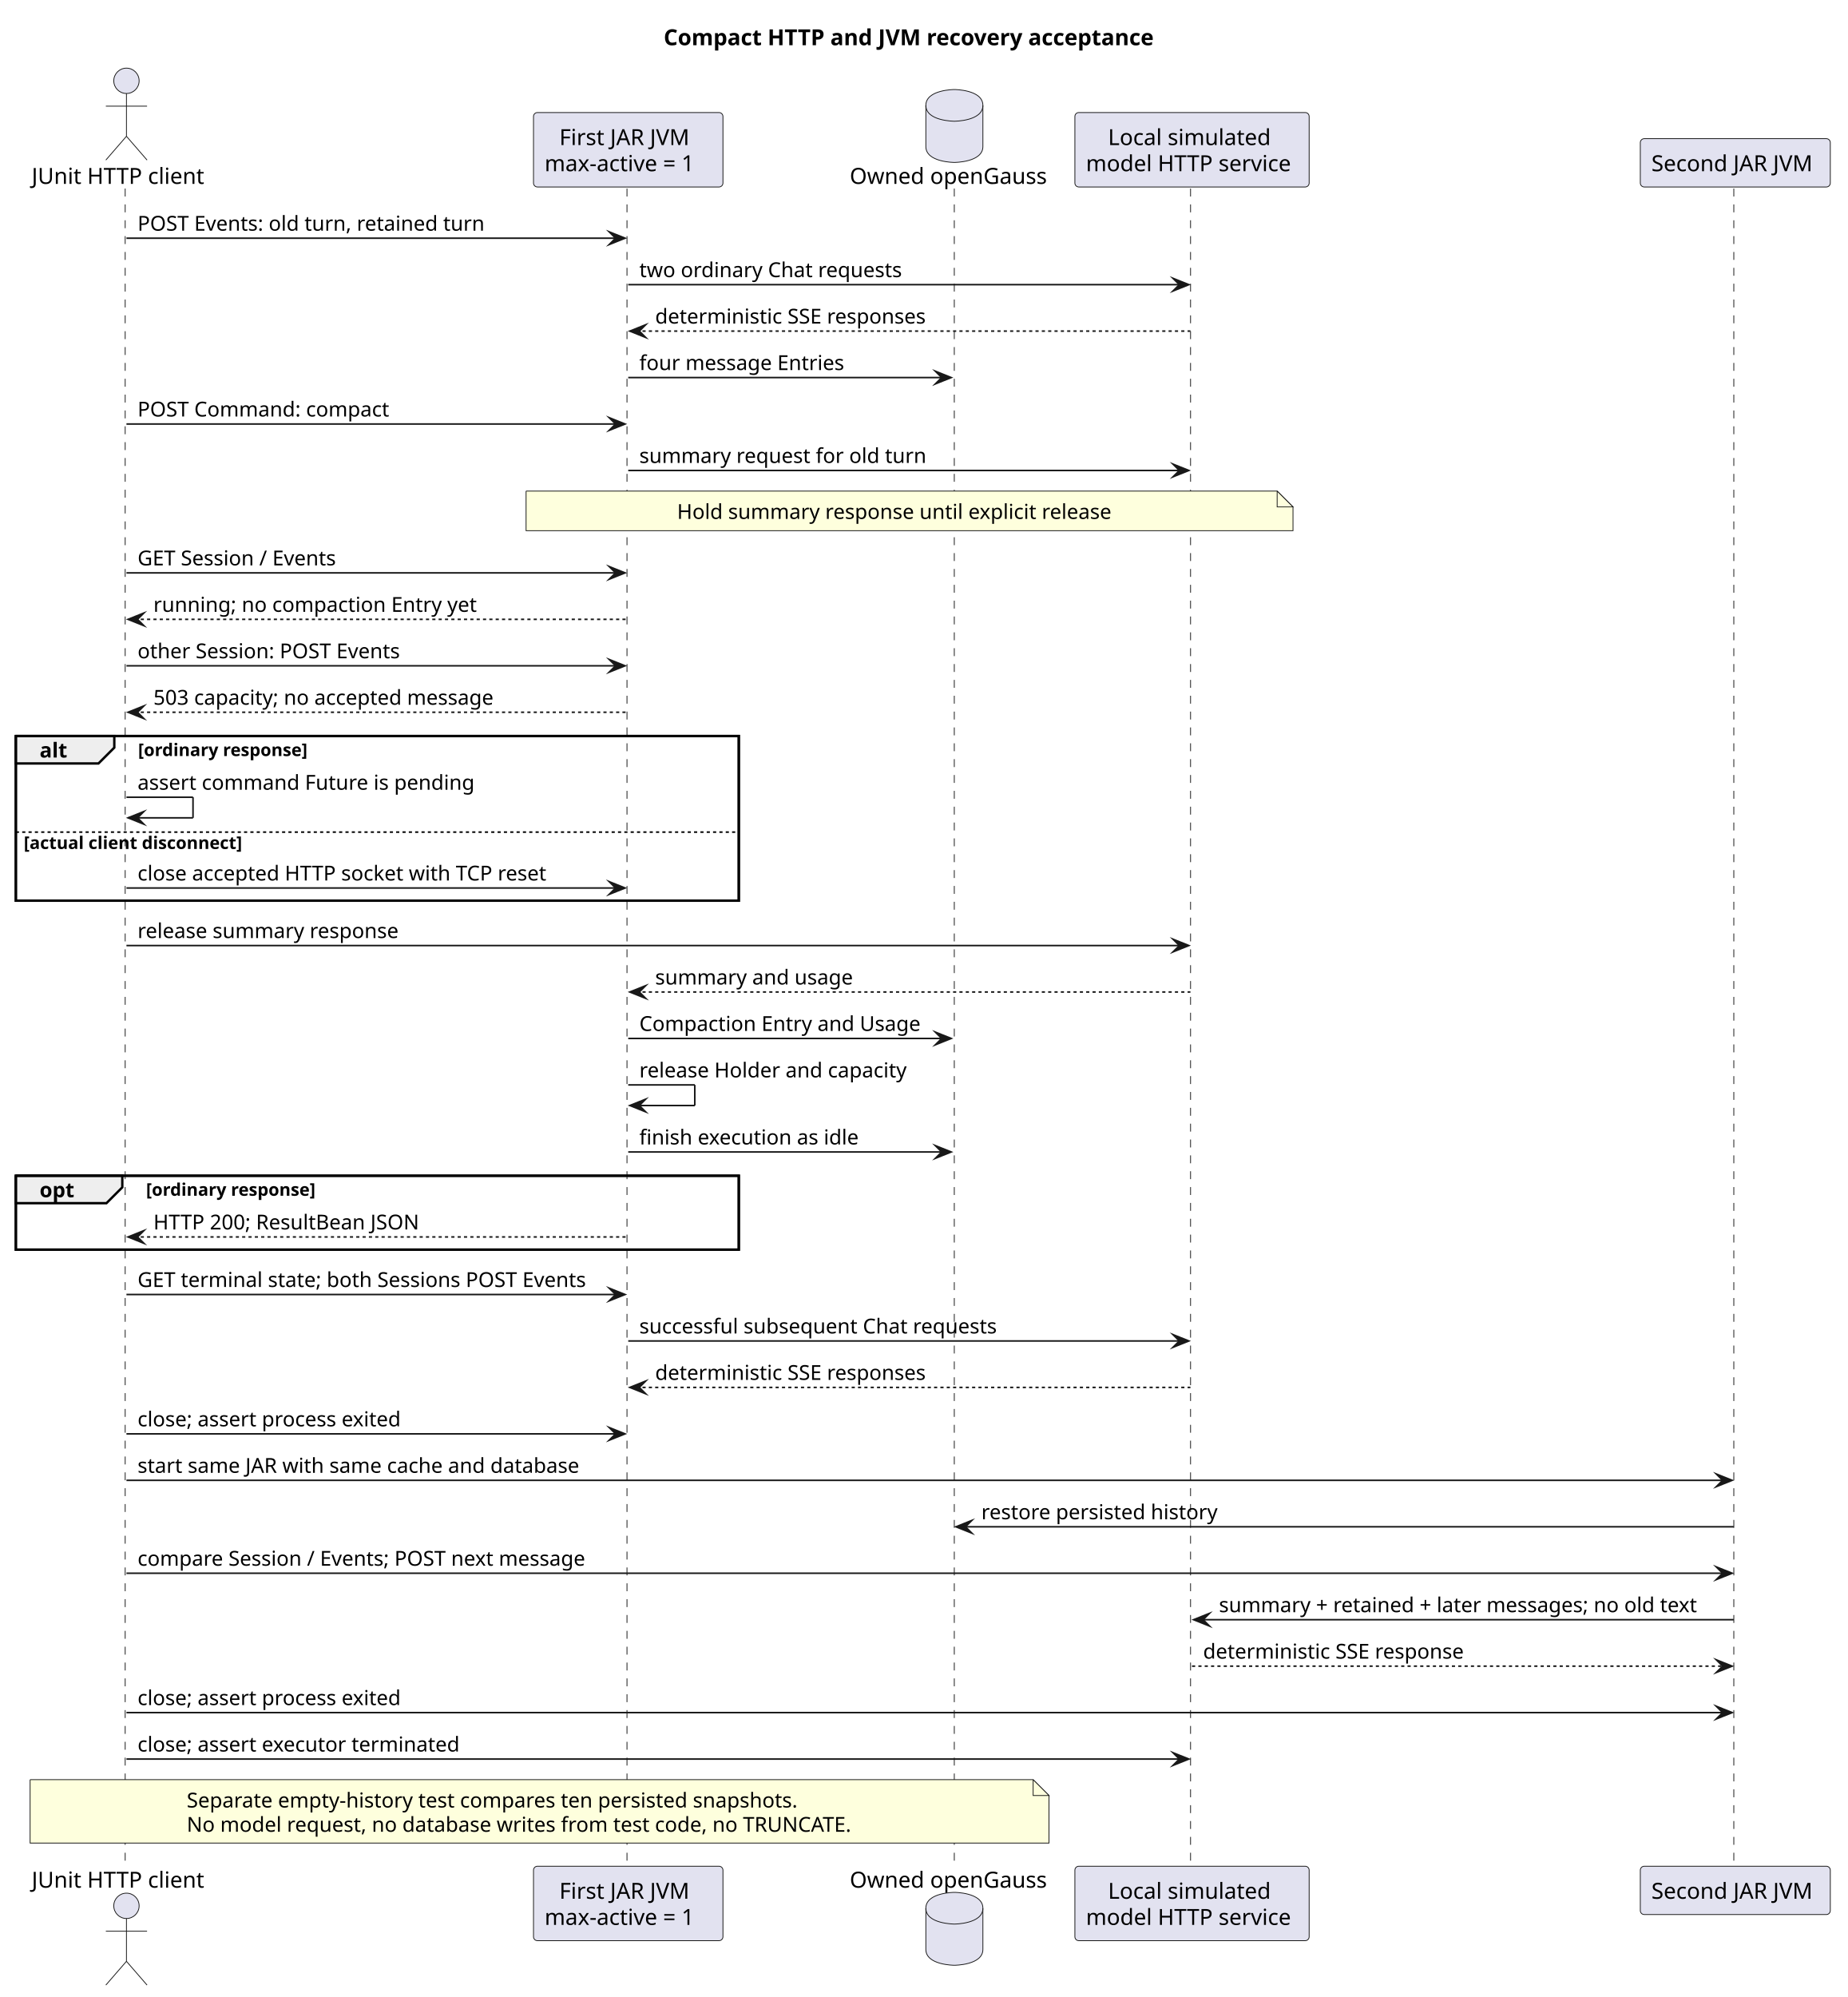
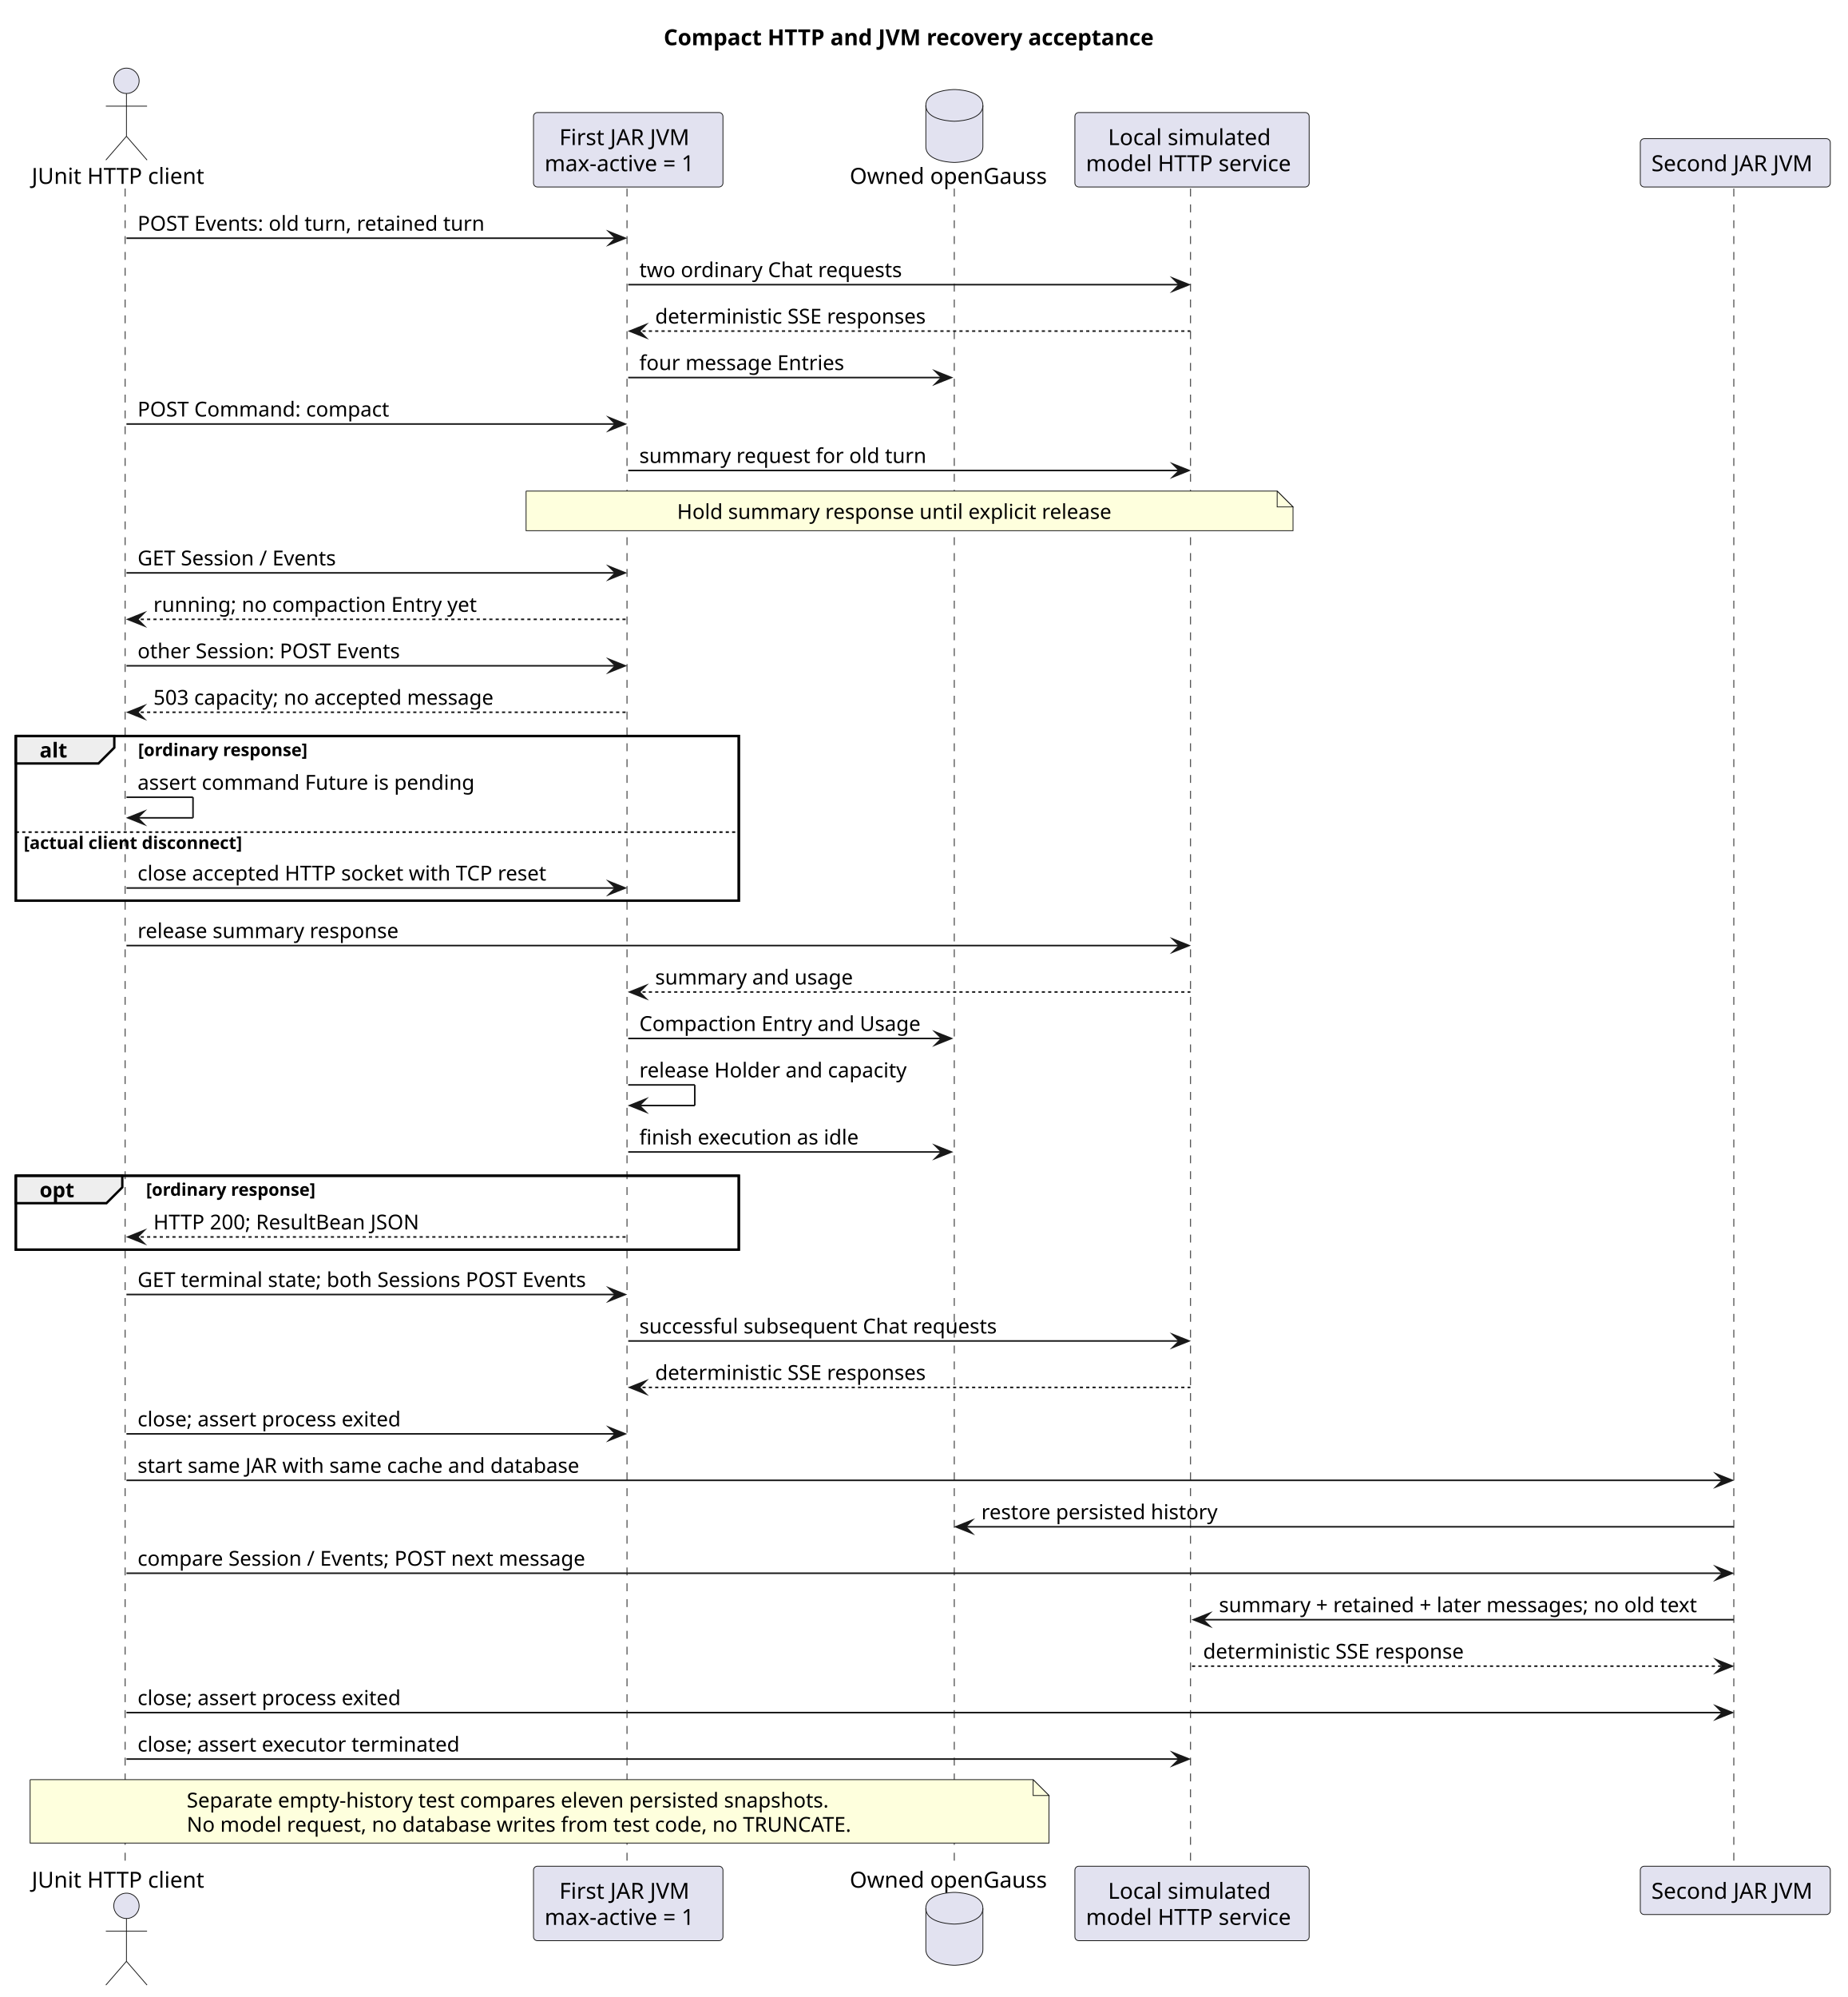
<svg xmlns="http://www.w3.org/2000/svg" contentStyleType="text/css" data-diagram-type="SEQUENCE" height="1260px" preserveAspectRatio="none" style="width:1166px;height:1260px;background:#FFFFFF;" version="1.1" viewBox="0 0 1166 1260" width="1166px" zoomAndPan="magnify">
  <defs />
  <g>
-     <g class="title" data-source-line="14">
+     <g class="title" data-source-line="15">
      <text fill="#000000" font-family="sans-serif" font-size="14" font-weight="700" lengthAdjust="spacing" textLength="321.433" x="418.829" y="28.535">Compact HTTP and JVM recovery acceptance</text>
    </g>
    <rect fill="none" height="103.887" style="stroke:#000000;stroke-width:1.5;" width="456.248" x="10" y="464.393" />
    <rect fill="none" height="46.621" style="stroke:#000000;stroke-width:1.5;" width="456.248" x="10" y="741.832" />
-     <g class="participant-lifeline" data-entity-uid="part1" data-qualified-name="Test" data-source-line="15" id="part1-lifeline">
+     <g class="participant-lifeline" data-entity-uid="part1" data-qualified-name="Test" data-source-line="16" id="part1-lifeline">
      <g>
        <rect fill="#000000" fill-opacity="0" height="1059.514" width="8" x="75.803" y="118.977" />
        <line style="stroke:#181818;stroke-width:0.5;stroke-dasharray:5,5;" x1="79" x2="79" y1="118.977" y2="1178.49" />
      </g>
    </g>
-     <g class="participant-lifeline" data-entity-uid="part2" data-qualified-name="First" data-source-line="16" id="part2-lifeline">
+     <g class="participant-lifeline" data-entity-uid="part2" data-qualified-name="First" data-source-line="17" id="part2-lifeline">
      <g>
        <rect fill="#000000" fill-opacity="0" height="1059.514" width="8" x="392.468" y="118.977" />
        <line style="stroke:#181818;stroke-width:0.5;stroke-dasharray:5,5;" x1="395.688" x2="395.688" y1="118.977" y2="1178.49" />
      </g>
    </g>
-     <g class="participant-lifeline" data-entity-uid="part3" data-qualified-name="DB" data-source-line="17" id="part3-lifeline">
+     <g class="participant-lifeline" data-entity-uid="part3" data-qualified-name="DB" data-source-line="18" id="part3-lifeline">
      <g>
        <rect fill="#000000" fill-opacity="0" height="1059.514" width="8" x="598.297" y="118.977" />
        <line style="stroke:#181818;stroke-width:0.5;stroke-dasharray:5,5;" x1="602.246" x2="602.246" y1="118.977" y2="1178.49" />
      </g>
    </g>
-     <g class="participant-lifeline" data-entity-uid="part4" data-qualified-name="Model" data-source-line="18" id="part4-lifeline">
+     <g class="participant-lifeline" data-entity-uid="part4" data-qualified-name="Model" data-source-line="19" id="part4-lifeline">
      <g>
        <rect fill="#000000" fill-opacity="0" height="1059.514" width="8" x="748.272" y="118.977" />
        <line style="stroke:#181818;stroke-width:0.5;stroke-dasharray:5,5;" x1="751.348" x2="751.348" y1="118.977" y2="1178.49" />
      </g>
    </g>
-     <g class="participant-lifeline" data-entity-uid="part5" data-qualified-name="Second" data-source-line="19" id="part5-lifeline">
+     <g class="participant-lifeline" data-entity-uid="part5" data-qualified-name="Second" data-source-line="20" id="part5-lifeline">
      <g>
        <rect fill="#000000" fill-opacity="0" height="1059.514" width="8" x="1091.14" y="118.977" />
        <line style="stroke:#181818;stroke-width:0.5;stroke-dasharray:5,5;" x1="1094.189" x2="1094.189" y1="118.977" y2="1178.49" />
      </g>
    </g>
-     <g class="participant participant-head" data-entity-uid="part1" data-qualified-name="Test" data-source-line="15" id="part1-head">
+     <g class="participant participant-head" data-entity-uid="part1" data-qualified-name="Test" data-source-line="16" id="part1-head">
      <text fill="#000000" font-family="sans-serif" font-size="14" lengthAdjust="spacing" textLength="113.606" x="20" y="116.023">JUnit HTTP client</text>
      <ellipse cx="79.803" cy="50.988" fill="#E2E2F0" rx="8" ry="8" style="stroke:#181818;stroke-width:0.5;" />
      <path d="M79.803,58.988 L79.803,85.988 M66.803,66.988 L92.803,66.988 M79.803,85.988 L66.803,100.988 M79.803,85.988 L92.803,100.988" fill="none" style="stroke:#181818;stroke-width:0.5;" />
    </g>
-     <g class="participant participant-tail" data-entity-uid="part1" data-qualified-name="Test" data-source-line="15" id="part1-tail">
+     <g class="participant participant-tail" data-entity-uid="part1" data-qualified-name="Test" data-source-line="16" id="part1-tail">
      <text fill="#000000" font-family="sans-serif" font-size="14" lengthAdjust="spacing" textLength="113.606" x="20" y="1191.025">JUnit HTTP client</text>
      <ellipse cx="79.803" cy="1202.478" fill="#E2E2F0" rx="8" ry="8" style="stroke:#181818;stroke-width:0.5;" />
      <path d="M79.803,1210.478 L79.803,1237.478 M66.803,1218.478 L92.803,1218.478 M79.803,1237.478 L66.803,1252.478 M79.803,1237.478 L92.803,1252.478" fill="none" style="stroke:#181818;stroke-width:0.5;" />
    </g>
-     <g class="participant participant-head" data-entity-uid="part2" data-qualified-name="First" data-source-line="16" id="part2-head">
+     <g class="participant participant-head" data-entity-uid="part2" data-qualified-name="First" data-source-line="17" id="part2-head">
      <rect fill="#E2E2F0" height="46.977" rx="2.5" ry="2.5" style="stroke:#181818;stroke-width:0.5;" width="119.561" x="336.688" y="71" />
      <text fill="#000000" font-family="sans-serif" font-size="14" lengthAdjust="spacing" textLength="86.946" x="352.995" y="91.535">First JAR JVM</text>
      <text fill="#000000" font-family="sans-serif" font-size="14" lengthAdjust="spacing" textLength="105.561" x="343.688" y="108.023">max-active = 1</text>
    </g>
-     <g class="participant participant-tail" data-entity-uid="part2" data-qualified-name="First" data-source-line="16" id="part2-tail">
+     <g class="participant participant-tail" data-entity-uid="part2" data-qualified-name="First" data-source-line="17" id="part2-tail">
      <rect fill="#E2E2F0" height="46.977" rx="2.5" ry="2.5" style="stroke:#181818;stroke-width:0.5;" width="119.561" x="336.688" y="1177.49" />
      <text fill="#000000" font-family="sans-serif" font-size="14" lengthAdjust="spacing" textLength="86.946" x="352.995" y="1198.025">First JAR JVM</text>
      <text fill="#000000" font-family="sans-serif" font-size="14" lengthAdjust="spacing" textLength="105.561" x="343.688" y="1214.514">max-active = 1</text>
    </g>
-     <g class="participant participant-head" data-entity-uid="part3" data-qualified-name="DB" data-source-line="17" id="part3-head">
+     <g class="participant participant-head" data-entity-uid="part3" data-qualified-name="DB" data-source-line="18" id="part3-head">
      <text fill="#000000" font-family="sans-serif" font-size="14" lengthAdjust="spacing" textLength="126.103" x="536.246" y="116.023">Owned openGauss</text>
      <path d="M584.297,66.488 C584.297,56.488 602.297,56.488 602.297,56.488 C602.297,56.488 620.297,56.488 620.297,66.488 L620.297,92.488 C620.297,102.488 602.297,102.488 602.297,102.488 C602.297,102.488 584.297,102.488 584.297,92.488 L584.297,66.488" fill="#E2E2F0" style="stroke:#181818;stroke-width:0.5;" />
      <path d="M584.297,66.488 C584.297,76.488 602.297,76.488 602.297,76.488 C602.297,76.488 620.297,76.488 620.297,66.488" fill="none" style="stroke:#181818;stroke-width:0.5;" />
    </g>
-     <g class="participant participant-tail" data-entity-uid="part3" data-qualified-name="DB" data-source-line="17" id="part3-tail">
+     <g class="participant participant-tail" data-entity-uid="part3" data-qualified-name="DB" data-source-line="18" id="part3-tail">
      <text fill="#000000" font-family="sans-serif" font-size="14" lengthAdjust="spacing" textLength="126.103" x="536.246" y="1191.025">Owned openGauss</text>
      <path d="M584.297,1203.978 C584.297,1193.978 602.297,1193.978 602.297,1193.978 C602.297,1193.978 620.297,1193.978 620.297,1203.978 L620.297,1229.978 C620.297,1239.978 602.297,1239.978 602.297,1239.978 C602.297,1239.978 584.297,1239.978 584.297,1229.978 L584.297,1203.978" fill="#E2E2F0" style="stroke:#181818;stroke-width:0.5;" />
      <path d="M584.297,1203.978 C584.297,1213.978 602.297,1213.978 602.297,1213.978 C602.297,1213.978 620.297,1213.978 620.297,1203.978" fill="none" style="stroke:#181818;stroke-width:0.5;" />
    </g>
-     <g class="participant participant-head" data-entity-uid="part4" data-qualified-name="Model" data-source-line="18" id="part4-head">
+     <g class="participant participant-head" data-entity-uid="part4" data-qualified-name="Model" data-source-line="19" id="part4-head">
      <rect fill="#E2E2F0" height="46.977" rx="2.5" ry="2.5" style="stroke:#181818;stroke-width:0.5;" width="147.848" x="678.348" y="71" />
      <text fill="#000000" font-family="sans-serif" font-size="14" lengthAdjust="spacing" textLength="106.012" x="699.266" y="91.535">Local simulated</text>
      <text fill="#000000" font-family="sans-serif" font-size="14" lengthAdjust="spacing" textLength="133.848" x="685.348" y="108.023">model HTTP service</text>
    </g>
-     <g class="participant participant-tail" data-entity-uid="part4" data-qualified-name="Model" data-source-line="18" id="part4-tail">
+     <g class="participant participant-tail" data-entity-uid="part4" data-qualified-name="Model" data-source-line="19" id="part4-tail">
      <rect fill="#E2E2F0" height="46.977" rx="2.5" ry="2.5" style="stroke:#181818;stroke-width:0.5;" width="147.848" x="678.348" y="1177.49" />
      <text fill="#000000" font-family="sans-serif" font-size="14" lengthAdjust="spacing" textLength="106.012" x="699.266" y="1198.025">Local simulated</text>
      <text fill="#000000" font-family="sans-serif" font-size="14" lengthAdjust="spacing" textLength="133.848" x="685.348" y="1214.514">model HTTP service</text>
    </g>
-     <g class="participant participant-head" data-entity-uid="part5" data-qualified-name="Second" data-source-line="19" id="part5-head">
+     <g class="participant participant-head" data-entity-uid="part5" data-qualified-name="Second" data-source-line="20" id="part5-head">
      <rect fill="#E2E2F0" height="30.488" rx="2.5" ry="2.5" style="stroke:#181818;stroke-width:0.5;" width="119.902" x="1035.189" y="87.488" />
      <text fill="#000000" font-family="sans-serif" font-size="14" lengthAdjust="spacing" textLength="105.902" x="1042.189" y="108.023">Second JAR JVM</text>
    </g>
-     <g class="participant participant-tail" data-entity-uid="part5" data-qualified-name="Second" data-source-line="19" id="part5-tail">
+     <g class="participant participant-tail" data-entity-uid="part5" data-qualified-name="Second" data-source-line="20" id="part5-tail">
      <rect fill="#E2E2F0" height="30.488" rx="2.5" ry="2.5" style="stroke:#181818;stroke-width:0.5;" width="119.902" x="1035.189" y="1177.49" />
      <text fill="#000000" font-family="sans-serif" font-size="14" lengthAdjust="spacing" textLength="105.902" x="1042.189" y="1198.025">Second JAR JVM</text>
    </g>
-     <g class="message" data-entity-1="part1" data-entity-2="part2" data-source-line="20" id="msg1">
+     <g class="message" data-entity-1="part1" data-entity-2="part2" data-source-line="21" id="msg1">
      <polygon fill="#181818" points="384.468,146.287,394.468,150.287,384.468,154.287,388.468,150.287" style="stroke:#181818;stroke-width:1;stroke-linejoin:miter;stroke-miterlimit:10;" />
      <line style="stroke:#181818;stroke-width:1;" x1="79.803" x2="390.468" y1="150.287" y2="150.287" />
      <text fill="#000000" font-family="sans-serif" font-size="13" lengthAdjust="spacing" textLength="226.288" x="86.803" y="145.545">POST Events: old turn, retained turn</text>
    </g>
-     <g class="message" data-entity-1="part2" data-entity-2="part4" data-source-line="21" id="msg2">
+     <g class="message" data-entity-1="part2" data-entity-2="part4" data-source-line="22" id="msg2">
      <polygon fill="#181818" points="740.272,175.598,750.272,179.598,740.272,183.598,744.272,179.598" style="stroke:#181818;stroke-width:1;stroke-linejoin:miter;stroke-miterlimit:10;" />
      <line style="stroke:#181818;stroke-width:1;" x1="396.468" x2="746.272" y1="179.598" y2="179.598" />
      <text fill="#000000" font-family="sans-serif" font-size="13" lengthAdjust="spacing" textLength="171.082" x="403.468" y="174.856">two ordinary Chat requests</text>
    </g>
-     <g class="message" data-entity-1="part4" data-entity-2="part2" data-source-line="22" id="msg3">
+     <g class="message" data-entity-1="part4" data-entity-2="part2" data-source-line="23" id="msg3">
      <polygon fill="#181818" points="407.468,204.908,397.468,208.908,407.468,212.908,403.468,208.908" style="stroke:#181818;stroke-width:1;stroke-linejoin:miter;stroke-miterlimit:10;" />
      <line style="stroke:#181818;stroke-width:1;stroke-dasharray:2,2;" x1="401.468" x2="751.272" y1="208.908" y2="208.908" />
      <text fill="#000000" font-family="sans-serif" font-size="13" lengthAdjust="spacing" textLength="175.671" x="413.468" y="204.166">deterministic SSE responses</text>
    </g>
-     <g class="message" data-entity-1="part2" data-entity-2="part3" data-source-line="23" id="msg4">
+     <g class="message" data-entity-1="part2" data-entity-2="part3" data-source-line="24" id="msg4">
      <polygon fill="#181818" points="590.297,234.219,600.297,238.219,590.297,242.219,594.297,238.219" style="stroke:#181818;stroke-width:1;stroke-linejoin:miter;stroke-miterlimit:10;" />
      <line style="stroke:#181818;stroke-width:1;" x1="396.468" x2="596.297" y1="238.219" y2="238.219" />
      <text fill="#000000" font-family="sans-serif" font-size="13" lengthAdjust="spacing" textLength="132.463" x="403.468" y="233.477">four message Entries</text>
    </g>
-     <g class="message" data-entity-1="part1" data-entity-2="part2" data-source-line="24" id="msg5">
+     <g class="message" data-entity-1="part1" data-entity-2="part2" data-source-line="25" id="msg5">
      <polygon fill="#181818" points="384.468,263.529,394.468,267.529,384.468,271.529,388.468,267.529" style="stroke:#181818;stroke-width:1;stroke-linejoin:miter;stroke-miterlimit:10;" />
      <line style="stroke:#181818;stroke-width:1;" x1="79.803" x2="390.468" y1="267.529" y2="267.529" />
      <text fill="#000000" font-family="sans-serif" font-size="13" lengthAdjust="spacing" textLength="163.192" x="86.803" y="262.787">POST Command: compact</text>
    </g>
-     <g class="message" data-entity-1="part2" data-entity-2="part4" data-source-line="25" id="msg6">
+     <g class="message" data-entity-1="part2" data-entity-2="part4" data-source-line="26" id="msg6">
      <polygon fill="#181818" points="740.272,292.84,750.272,296.84,740.272,300.84,744.272,296.84" style="stroke:#181818;stroke-width:1;stroke-linejoin:miter;stroke-miterlimit:10;" />
      <line style="stroke:#181818;stroke-width:1;" x1="396.468" x2="746.272" y1="296.84" y2="296.84" />
      <text fill="#000000" font-family="sans-serif" font-size="13" lengthAdjust="spacing" textLength="186.583" x="403.468" y="292.098">summary request for old turn</text>
    </g>
    <path d="M332,309.84 L332,334.84 L816,334.84 L816,319.84 L806,309.84 L332,309.84" fill="#FEFFDD" style="stroke:#181818;stroke-width:0.5;" />
    <path d="M806,309.84 L806,319.84 L816,319.84 L806,309.84" fill="#FEFFDD" style="stroke:#181818;stroke-width:0.5;" />
    <text fill="#000000" font-family="sans-serif" font-size="13" lengthAdjust="spacing" textLength="284.915" x="427.297" y="327.408">Hold summary response until explicit release</text>
-     <g class="message" data-entity-1="part1" data-entity-2="part2" data-source-line="27" id="msg7">
+     <g class="message" data-entity-1="part1" data-entity-2="part2" data-source-line="28" id="msg7">
      <polygon fill="#181818" points="384.468,357.461,394.468,361.461,384.468,365.461,388.468,361.461" style="stroke:#181818;stroke-width:1;stroke-linejoin:miter;stroke-miterlimit:10;" />
      <line style="stroke:#181818;stroke-width:1;" x1="79.803" x2="390.468" y1="361.461" y2="361.461" />
      <text fill="#000000" font-family="sans-serif" font-size="13" lengthAdjust="spacing" textLength="131.701" x="86.803" y="356.719">GET Session / Events</text>
    </g>
-     <g class="message" data-entity-1="part2" data-entity-2="part1" data-source-line="28" id="msg8">
+     <g class="message" data-entity-1="part2" data-entity-2="part1" data-source-line="29" id="msg8">
      <polygon fill="#181818" points="90.803,386.772,80.803,390.772,90.803,394.772,86.803,390.772" style="stroke:#181818;stroke-width:1;stroke-linejoin:miter;stroke-miterlimit:10;" />
      <line style="stroke:#181818;stroke-width:1;stroke-dasharray:2,2;" x1="84.803" x2="395.468" y1="390.772" y2="390.772" />
      <text fill="#000000" font-family="sans-serif" font-size="13" lengthAdjust="spacing" textLength="210.533" x="96.803" y="386.029">running; no compaction Entry yet</text>
    </g>
-     <g class="message" data-entity-1="part1" data-entity-2="part2" data-source-line="29" id="msg9">
+     <g class="message" data-entity-1="part1" data-entity-2="part2" data-source-line="30" id="msg9">
      <polygon fill="#181818" points="384.468,416.082,394.468,420.082,384.468,424.082,388.468,420.082" style="stroke:#181818;stroke-width:1;stroke-linejoin:miter;stroke-miterlimit:10;" />
      <line style="stroke:#181818;stroke-width:1;" x1="79.803" x2="390.468" y1="420.082" y2="420.082" />
      <text fill="#000000" font-family="sans-serif" font-size="13" lengthAdjust="spacing" textLength="170.32" x="86.803" y="415.34">other Session: POST Events</text>
    </g>
-     <g class="message" data-entity-1="part2" data-entity-2="part1" data-source-line="30" id="msg10">
+     <g class="message" data-entity-1="part2" data-entity-2="part1" data-source-line="31" id="msg10">
      <polygon fill="#181818" points="90.803,445.393,80.803,449.393,90.803,453.393,86.803,449.393" style="stroke:#181818;stroke-width:1;stroke-linejoin:miter;stroke-miterlimit:10;" />
      <line style="stroke:#181818;stroke-width:1;stroke-dasharray:2,2;" x1="84.803" x2="395.468" y1="449.393" y2="449.393" />
      <text fill="#000000" font-family="sans-serif" font-size="13" lengthAdjust="spacing" textLength="223.92" x="96.803" y="444.65">503 capacity; no accepted message</text>
    </g>
    <path d="M10,464.393 L72.139,464.393 L72.139,471.703 L62.139,481.703 L10,481.703 L10,464.393" fill="#EEEEEE" style="stroke:#000000;stroke-width:1.5;" />
    <rect fill="none" height="103.887" style="stroke:#000000;stroke-width:1.5;" width="456.248" x="10" y="464.393" />
    <text fill="#000000" font-family="sans-serif" font-size="13" font-weight="700" lengthAdjust="spacing" textLength="17.139" x="25" y="477.961">alt</text>
    <text fill="#000000" font-family="sans-serif" font-size="11" font-weight="700" lengthAdjust="spacing" textLength="111.644" x="87.139" y="477.027">[ordinary response]</text>
-     <g class="message" data-entity-1="part1" data-entity-2="part1" data-source-line="32" id="msg11">
+     <g class="message" data-entity-1="part1" data-entity-2="part1" data-source-line="33" id="msg11">
      <line style="stroke:#181818;stroke-width:1;" x1="79.803" x2="121.803" y1="503.014" y2="503.014" />
      <line style="stroke:#181818;stroke-width:1;" x1="121.803" x2="121.803" y1="503.014" y2="516.014" />
      <line style="stroke:#181818;stroke-width:1;" x1="80.803" x2="121.803" y1="516.014" y2="516.014" />
      <polygon fill="#181818" points="90.803,512.014,80.803,516.014,90.803,520.014,86.803,516.014" style="stroke:#181818;stroke-width:1;stroke-linejoin:miter;stroke-miterlimit:10;" />
      <text fill="#000000" font-family="sans-serif" font-size="13" lengthAdjust="spacing" textLength="219.178" x="86.803" y="498.272">assert command Future is pending</text>
    </g>
    <line style="stroke:#000000;stroke-width:1;stroke-dasharray:2,2;" x1="10" x2="466.248" y1="525.014" y2="525.014" />
    <text fill="#000000" font-family="sans-serif" font-size="11" font-weight="700" lengthAdjust="spacing" textLength="141.759" x="15" y="535.648">[actual client disconnect]</text>
-     <g class="message" data-entity-1="part1" data-entity-2="part2" data-source-line="34" id="msg12">
+     <g class="message" data-entity-1="part1" data-entity-2="part2" data-source-line="35" id="msg12">
      <polygon fill="#181818" points="384.468,556.279,394.468,560.279,384.468,564.279,388.468,560.279" style="stroke:#181818;stroke-width:1;stroke-linejoin:miter;stroke-miterlimit:10;" />
      <line style="stroke:#181818;stroke-width:1;" x1="79.803" x2="390.468" y1="560.279" y2="560.279" />
      <text fill="#000000" font-family="sans-serif" font-size="13" lengthAdjust="spacing" textLength="269.712" x="86.803" y="555.537">close accepted HTTP socket with TCP reset</text>
    </g>
-     <g class="message" data-entity-1="part1" data-entity-2="part4" data-source-line="36" id="msg13">
+     <g class="message" data-entity-1="part1" data-entity-2="part4" data-source-line="37" id="msg13">
      <polygon fill="#181818" points="740.272,592.59,750.272,596.59,740.272,600.59,744.272,596.59" style="stroke:#181818;stroke-width:1;stroke-linejoin:miter;stroke-miterlimit:10;" />
      <line style="stroke:#181818;stroke-width:1;" x1="79.803" x2="746.272" y1="596.59" y2="596.59" />
      <text fill="#000000" font-family="sans-serif" font-size="13" lengthAdjust="spacing" textLength="168.391" x="86.803" y="591.848">release summary response</text>
    </g>
-     <g class="message" data-entity-1="part4" data-entity-2="part2" data-source-line="37" id="msg14">
+     <g class="message" data-entity-1="part4" data-entity-2="part2" data-source-line="38" id="msg14">
      <polygon fill="#181818" points="407.468,621.9,397.468,625.9,407.468,629.9,403.468,625.9" style="stroke:#181818;stroke-width:1;stroke-linejoin:miter;stroke-miterlimit:10;" />
      <line style="stroke:#181818;stroke-width:1;stroke-dasharray:2,2;" x1="401.468" x2="751.272" y1="625.9" y2="625.9" />
      <text fill="#000000" font-family="sans-serif" font-size="13" lengthAdjust="spacing" textLength="127.137" x="413.468" y="621.158">summary and usage</text>
    </g>
-     <g class="message" data-entity-1="part2" data-entity-2="part3" data-source-line="38" id="msg15">
+     <g class="message" data-entity-1="part2" data-entity-2="part3" data-source-line="39" id="msg15">
      <polygon fill="#181818" points="590.297,651.211,600.297,655.211,590.297,659.211,594.297,655.211" style="stroke:#181818;stroke-width:1;stroke-linejoin:miter;stroke-miterlimit:10;" />
      <line style="stroke:#181818;stroke-width:1;" x1="396.468" x2="596.297" y1="655.211" y2="655.211" />
      <text fill="#000000" font-family="sans-serif" font-size="13" lengthAdjust="spacing" textLength="181.829" x="403.468" y="650.469">Compaction Entry and Usage</text>
    </g>
-     <g class="message" data-entity-1="part2" data-entity-2="part2" data-source-line="39" id="msg16">
+     <g class="message" data-entity-1="part2" data-entity-2="part2" data-source-line="40" id="msg16">
      <line style="stroke:#181818;stroke-width:1;" x1="396.468" x2="438.468" y1="684.521" y2="684.521" />
      <line style="stroke:#181818;stroke-width:1;" x1="438.468" x2="438.468" y1="684.521" y2="697.521" />
      <line style="stroke:#181818;stroke-width:1;" x1="397.468" x2="438.468" y1="697.521" y2="697.521" />
      <polygon fill="#181818" points="407.468,693.521,397.468,697.521,407.468,701.521,403.468,697.521" style="stroke:#181818;stroke-width:1;stroke-linejoin:miter;stroke-miterlimit:10;" />
      <text fill="#000000" font-family="sans-serif" font-size="13" lengthAdjust="spacing" textLength="173.691" x="403.468" y="679.779">release Holder and capacity</text>
    </g>
-     <g class="message" data-entity-1="part2" data-entity-2="part3" data-source-line="40" id="msg17">
+     <g class="message" data-entity-1="part2" data-entity-2="part3" data-source-line="41" id="msg17">
      <polygon fill="#181818" points="590.297,722.832,600.297,726.832,590.297,730.832,594.297,726.832" style="stroke:#181818;stroke-width:1;stroke-linejoin:miter;stroke-miterlimit:10;" />
      <line style="stroke:#181818;stroke-width:1;" x1="396.468" x2="596.297" y1="726.832" y2="726.832" />
      <text fill="#000000" font-family="sans-serif" font-size="13" lengthAdjust="spacing" textLength="146.002" x="403.468" y="722.09">finish execution as idle</text>
    </g>
    <path d="M10,741.832 L77.185,741.832 L77.185,749.143 L67.185,759.143 L10,759.143 L10,741.832" fill="#EEEEEE" style="stroke:#000000;stroke-width:1.5;" />
    <rect fill="none" height="46.621" style="stroke:#000000;stroke-width:1.5;" width="456.248" x="10" y="741.832" />
    <text fill="#000000" font-family="sans-serif" font-size="13" font-weight="700" lengthAdjust="spacing" textLength="22.185" x="25" y="755.4">opt</text>
    <text fill="#000000" font-family="sans-serif" font-size="11" font-weight="700" lengthAdjust="spacing" textLength="111.644" x="92.185" y="754.467">[ordinary response]</text>
-     <g class="message" data-entity-1="part2" data-entity-2="part1" data-source-line="42" id="msg18">
+     <g class="message" data-entity-1="part2" data-entity-2="part1" data-source-line="43" id="msg18">
      <polygon fill="#181818" points="90.803,776.453,80.803,780.453,90.803,784.453,86.803,780.453" style="stroke:#181818;stroke-width:1;stroke-linejoin:miter;stroke-miterlimit:10;" />
      <line style="stroke:#181818;stroke-width:1;stroke-dasharray:2,2;" x1="84.803" x2="395.468" y1="780.453" y2="780.453" />
      <text fill="#000000" font-family="sans-serif" font-size="13" lengthAdjust="spacing" textLength="173.786" x="96.803" y="775.711">HTTP 200; ResultBean JSON</text>
    </g>
-     <g class="message" data-entity-1="part1" data-entity-2="part2" data-source-line="44" id="msg19">
+     <g class="message" data-entity-1="part1" data-entity-2="part2" data-source-line="45" id="msg19">
      <polygon fill="#181818" points="384.468,812.764,394.468,816.764,384.468,820.764,388.468,816.764" style="stroke:#181818;stroke-width:1;stroke-linejoin:miter;stroke-miterlimit:10;" />
      <line style="stroke:#181818;stroke-width:1;" x1="79.803" x2="390.468" y1="816.764" y2="816.764" />
      <text fill="#000000" font-family="sans-serif" font-size="13" lengthAdjust="spacing" textLength="292.665" x="86.803" y="812.021">GET terminal state; both Sessions POST Events</text>
    </g>
-     <g class="message" data-entity-1="part2" data-entity-2="part4" data-source-line="45" id="msg20">
+     <g class="message" data-entity-1="part2" data-entity-2="part4" data-source-line="46" id="msg20">
      <polygon fill="#181818" points="740.272,842.074,750.272,846.074,740.272,850.074,744.272,846.074" style="stroke:#181818;stroke-width:1;stroke-linejoin:miter;stroke-miterlimit:10;" />
      <line style="stroke:#181818;stroke-width:1;" x1="396.468" x2="746.272" y1="846.074" y2="846.074" />
      <text fill="#000000" font-family="sans-serif" font-size="13" lengthAdjust="spacing" textLength="233.898" x="403.468" y="841.332">successful subsequent Chat requests</text>
    </g>
-     <g class="message" data-entity-1="part4" data-entity-2="part2" data-source-line="46" id="msg21">
+     <g class="message" data-entity-1="part4" data-entity-2="part2" data-source-line="47" id="msg21">
      <polygon fill="#181818" points="407.468,871.385,397.468,875.385,407.468,879.385,403.468,875.385" style="stroke:#181818;stroke-width:1;stroke-linejoin:miter;stroke-miterlimit:10;" />
      <line style="stroke:#181818;stroke-width:1;stroke-dasharray:2,2;" x1="401.468" x2="751.272" y1="875.385" y2="875.385" />
      <text fill="#000000" font-family="sans-serif" font-size="13" lengthAdjust="spacing" textLength="175.671" x="413.468" y="870.643">deterministic SSE responses</text>
    </g>
-     <g class="message" data-entity-1="part1" data-entity-2="part2" data-source-line="47" id="msg22">
+     <g class="message" data-entity-1="part1" data-entity-2="part2" data-source-line="48" id="msg22">
      <polygon fill="#181818" points="384.468,900.695,394.468,904.695,384.468,908.695,388.468,904.695" style="stroke:#181818;stroke-width:1;stroke-linejoin:miter;stroke-miterlimit:10;" />
      <line style="stroke:#181818;stroke-width:1;" x1="79.803" x2="390.468" y1="904.695" y2="904.695" />
      <text fill="#000000" font-family="sans-serif" font-size="13" lengthAdjust="spacing" textLength="174.484" x="86.803" y="899.953">close; assert process exited</text>
    </g>
-     <g class="message" data-entity-1="part1" data-entity-2="part5" data-source-line="48" id="msg23">
+     <g class="message" data-entity-1="part1" data-entity-2="part5" data-source-line="49" id="msg23">
      <polygon fill="#181818" points="1083.14,930.006,1093.14,934.006,1083.14,938.006,1087.14,934.006" style="stroke:#181818;stroke-width:1;stroke-linejoin:miter;stroke-miterlimit:10;" />
      <line style="stroke:#181818;stroke-width:1;" x1="79.803" x2="1089.14" y1="934.006" y2="934.006" />
      <text fill="#000000" font-family="sans-serif" font-size="13" lengthAdjust="spacing" textLength="287.822" x="86.803" y="929.264">start same JAR with same cache and database</text>
    </g>
-     <g class="message" data-entity-1="part5" data-entity-2="part3" data-source-line="49" id="msg24">
+     <g class="message" data-entity-1="part5" data-entity-2="part3" data-source-line="50" id="msg24">
      <polygon fill="#181818" points="613.297,959.316,603.297,963.316,613.297,967.316,609.297,963.316" style="stroke:#181818;stroke-width:1;stroke-linejoin:miter;stroke-miterlimit:10;" />
      <line style="stroke:#181818;stroke-width:1;" x1="607.297" x2="1094.14" y1="963.316" y2="963.316" />
      <text fill="#000000" font-family="sans-serif" font-size="13" lengthAdjust="spacing" textLength="154.28" x="619.297" y="958.574">restore persisted history</text>
    </g>
-     <g class="message" data-entity-1="part1" data-entity-2="part5" data-source-line="50" id="msg25">
+     <g class="message" data-entity-1="part1" data-entity-2="part5" data-source-line="51" id="msg25">
      <polygon fill="#181818" points="1083.14,988.627,1093.14,992.627,1083.14,996.627,1087.14,992.627" style="stroke:#181818;stroke-width:1;stroke-linejoin:miter;stroke-miterlimit:10;" />
      <line style="stroke:#181818;stroke-width:1;" x1="79.803" x2="1089.14" y1="992.627" y2="992.627" />
      <text fill="#000000" font-family="sans-serif" font-size="13" lengthAdjust="spacing" textLength="294.011" x="86.803" y="987.885">compare Session / Events; POST next message</text>
    </g>
-     <g class="message" data-entity-1="part5" data-entity-2="part4" data-source-line="51" id="msg26">
+     <g class="message" data-entity-1="part5" data-entity-2="part4" data-source-line="52" id="msg26">
      <polygon fill="#181818" points="763.272,1017.938,753.272,1021.938,763.272,1025.938,759.272,1021.938" style="stroke:#181818;stroke-width:1;stroke-linejoin:miter;stroke-miterlimit:10;" />
      <line style="stroke:#181818;stroke-width:1;" x1="757.272" x2="1094.14" y1="1021.938" y2="1021.938" />
      <text fill="#000000" font-family="sans-serif" font-size="13" lengthAdjust="spacing" textLength="318.868" x="769.272" y="1017.195">summary + retained + later messages; no old text</text>
    </g>
-     <g class="message" data-entity-1="part4" data-entity-2="part5" data-source-line="52" id="msg27">
+     <g class="message" data-entity-1="part4" data-entity-2="part5" data-source-line="53" id="msg27">
      <polygon fill="#181818" points="1083.14,1047.248,1093.14,1051.248,1083.14,1055.248,1087.14,1051.248" style="stroke:#181818;stroke-width:1;stroke-linejoin:miter;stroke-miterlimit:10;" />
      <line style="stroke:#181818;stroke-width:1;stroke-dasharray:2,2;" x1="752.272" x2="1089.14" y1="1051.248" y2="1051.248" />
      <text fill="#000000" font-family="sans-serif" font-size="13" lengthAdjust="spacing" textLength="169.044" x="759.272" y="1046.506">deterministic SSE response</text>
    </g>
-     <g class="message" data-entity-1="part1" data-entity-2="part5" data-source-line="53" id="msg28">
+     <g class="message" data-entity-1="part1" data-entity-2="part5" data-source-line="54" id="msg28">
      <polygon fill="#181818" points="1083.14,1076.559,1093.14,1080.559,1083.14,1084.559,1087.14,1080.559" style="stroke:#181818;stroke-width:1;stroke-linejoin:miter;stroke-miterlimit:10;" />
      <line style="stroke:#181818;stroke-width:1;" x1="79.803" x2="1089.14" y1="1080.559" y2="1080.559" />
      <text fill="#000000" font-family="sans-serif" font-size="13" lengthAdjust="spacing" textLength="174.484" x="86.803" y="1075.816">close; assert process exited</text>
    </g>
-     <g class="message" data-entity-1="part1" data-entity-2="part4" data-source-line="54" id="msg29">
+     <g class="message" data-entity-1="part1" data-entity-2="part4" data-source-line="55" id="msg29">
      <polygon fill="#181818" points="740.272,1105.869,750.272,1109.869,740.272,1113.869,744.272,1109.869" style="stroke:#181818;stroke-width:1;stroke-linejoin:miter;stroke-miterlimit:10;" />
      <line style="stroke:#181818;stroke-width:1;" x1="79.803" x2="746.272" y1="1109.869" y2="1109.869" />
      <text fill="#000000" font-family="sans-serif" font-size="13" lengthAdjust="spacing" textLength="210.787" x="86.803" y="1105.127">close; assert executor terminated</text>
    </g>
    <path d="M19,1122.869 L19,1162.869 L662,1162.869 L662,1132.869 L652,1122.869 L19,1122.869" fill="#FEFFDD" style="stroke:#181818;stroke-width:0.5;" />
    <path d="M652,1122.869 L652,1132.869 L662,1132.869 L652,1122.869" fill="#FEFFDD" style="stroke:#181818;stroke-width:0.5;" />
-     <text fill="#000000" font-family="sans-serif" font-size="13" lengthAdjust="spacing" textLength="400.518" x="117.853" y="1140.438">Separate empty-history test compares ten persisted snapshots.</text>
+     <text fill="#000000" font-family="sans-serif" font-size="13" lengthAdjust="spacing" textLength="420.627" x="117.853" y="1140.438">Separate empty-history test compares eleven persisted snapshots.</text>
    <text fill="#000000" font-family="sans-serif" font-size="13" lengthAdjust="spacing" textLength="436.643" x="117.853" y="1155.748">No model request, no database writes from test code, no TRUNCATE.</text>
  </g>
</svg>
